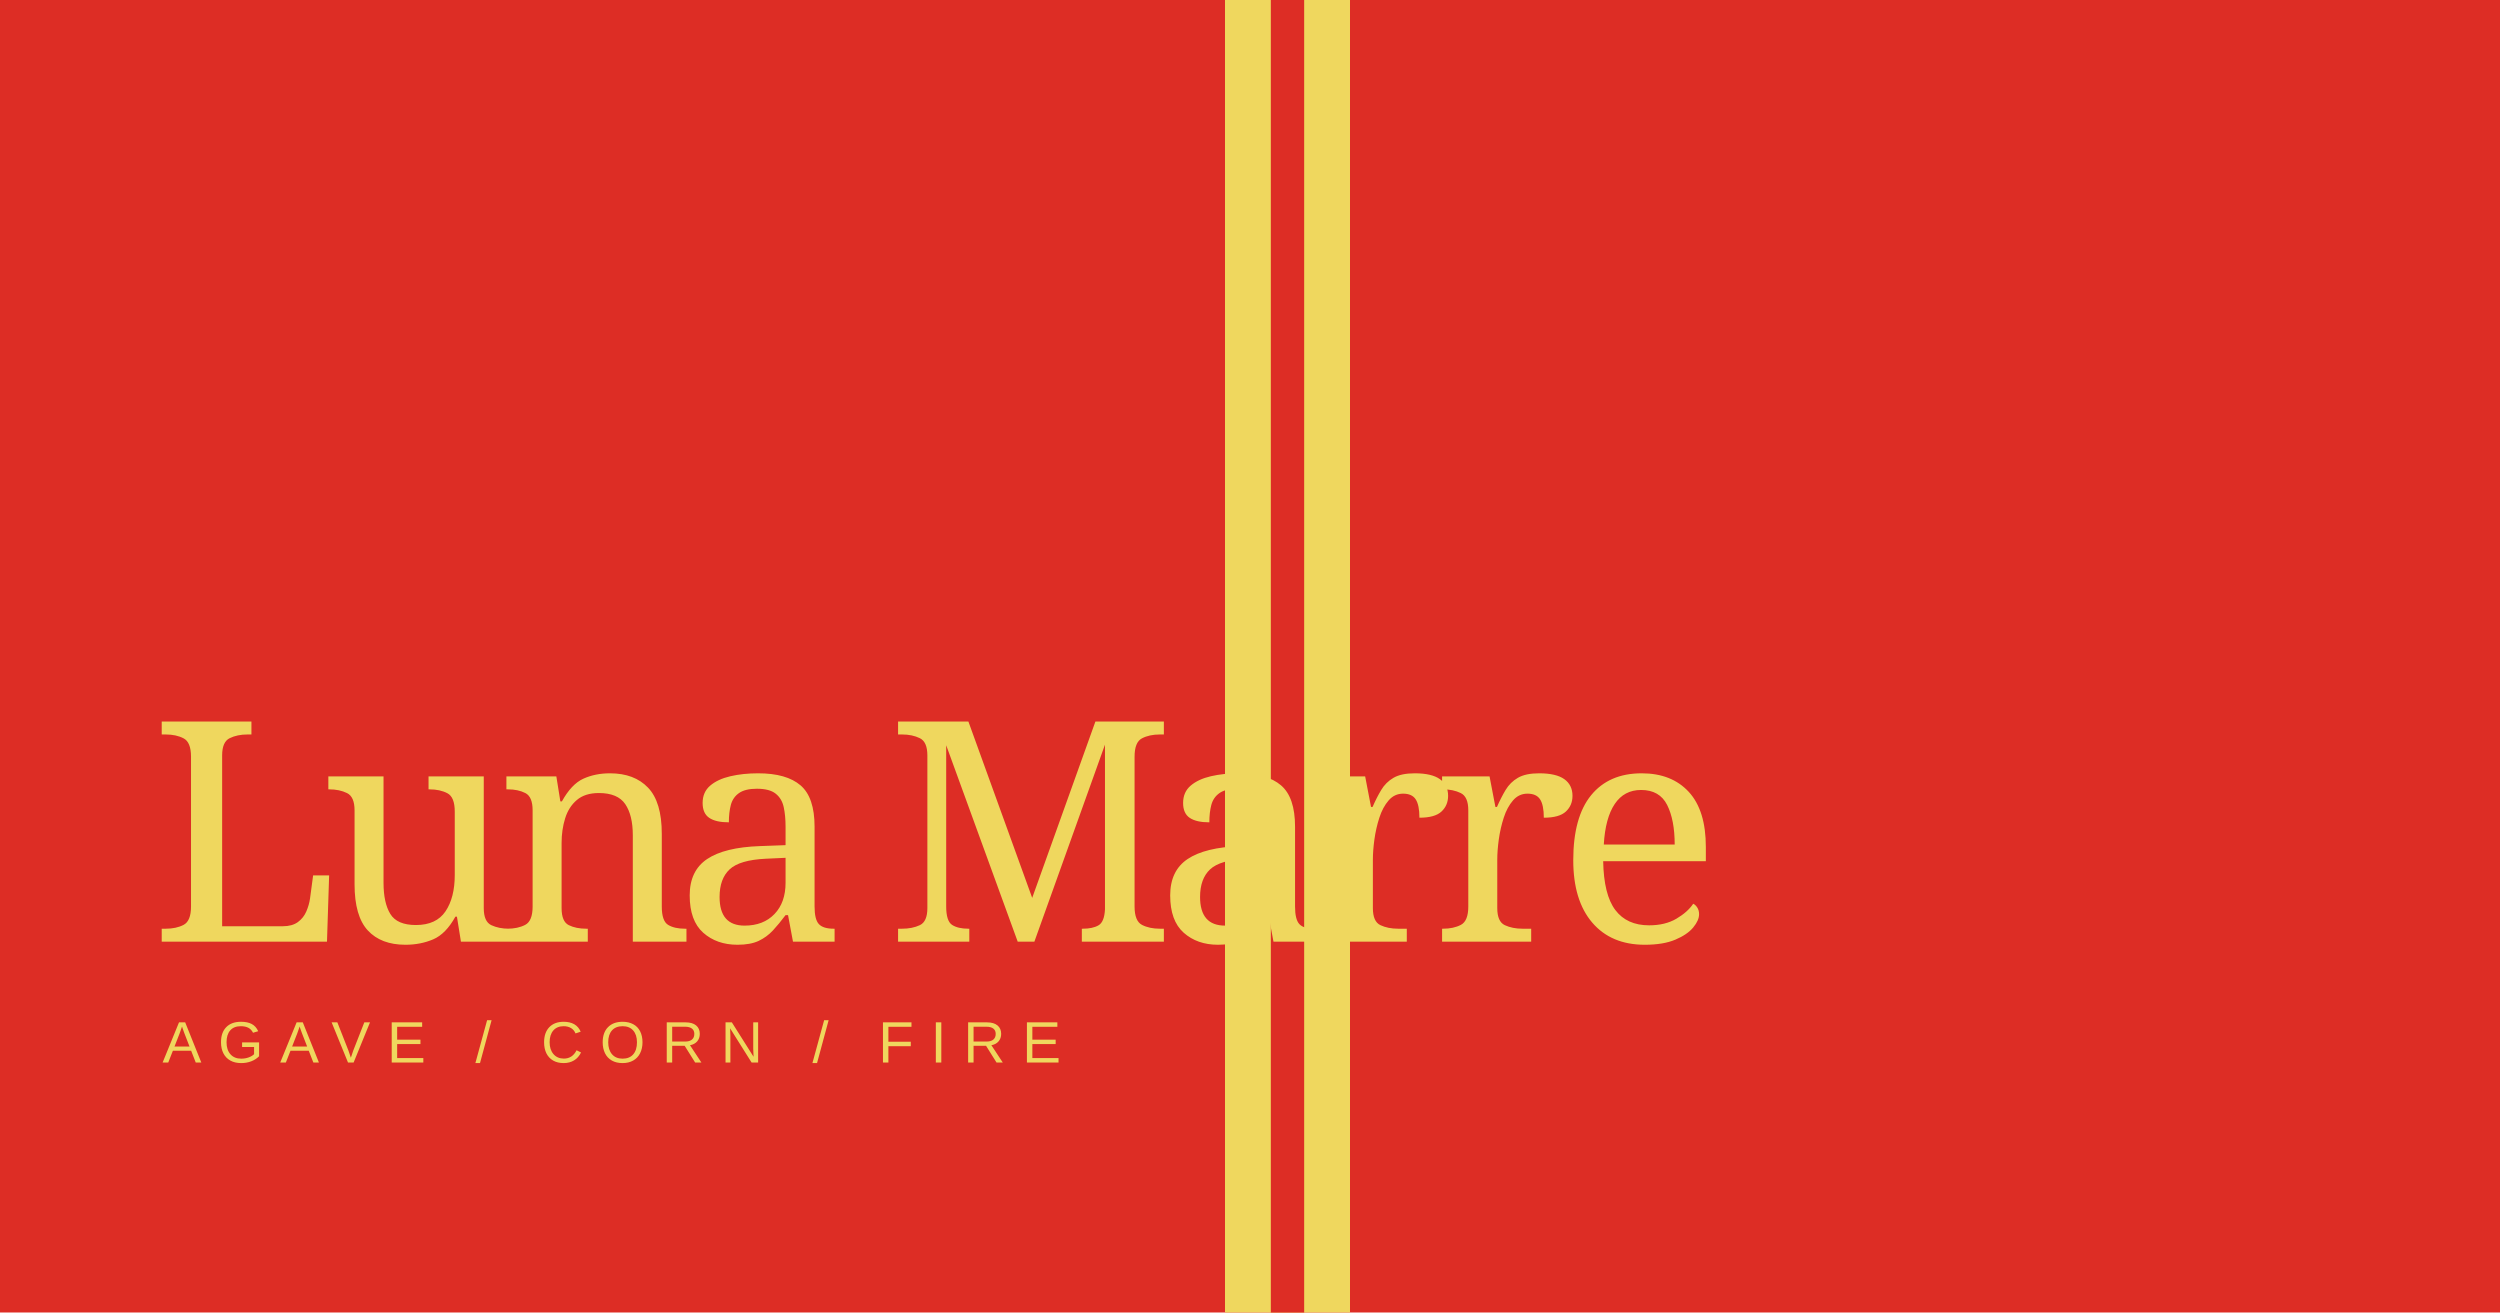
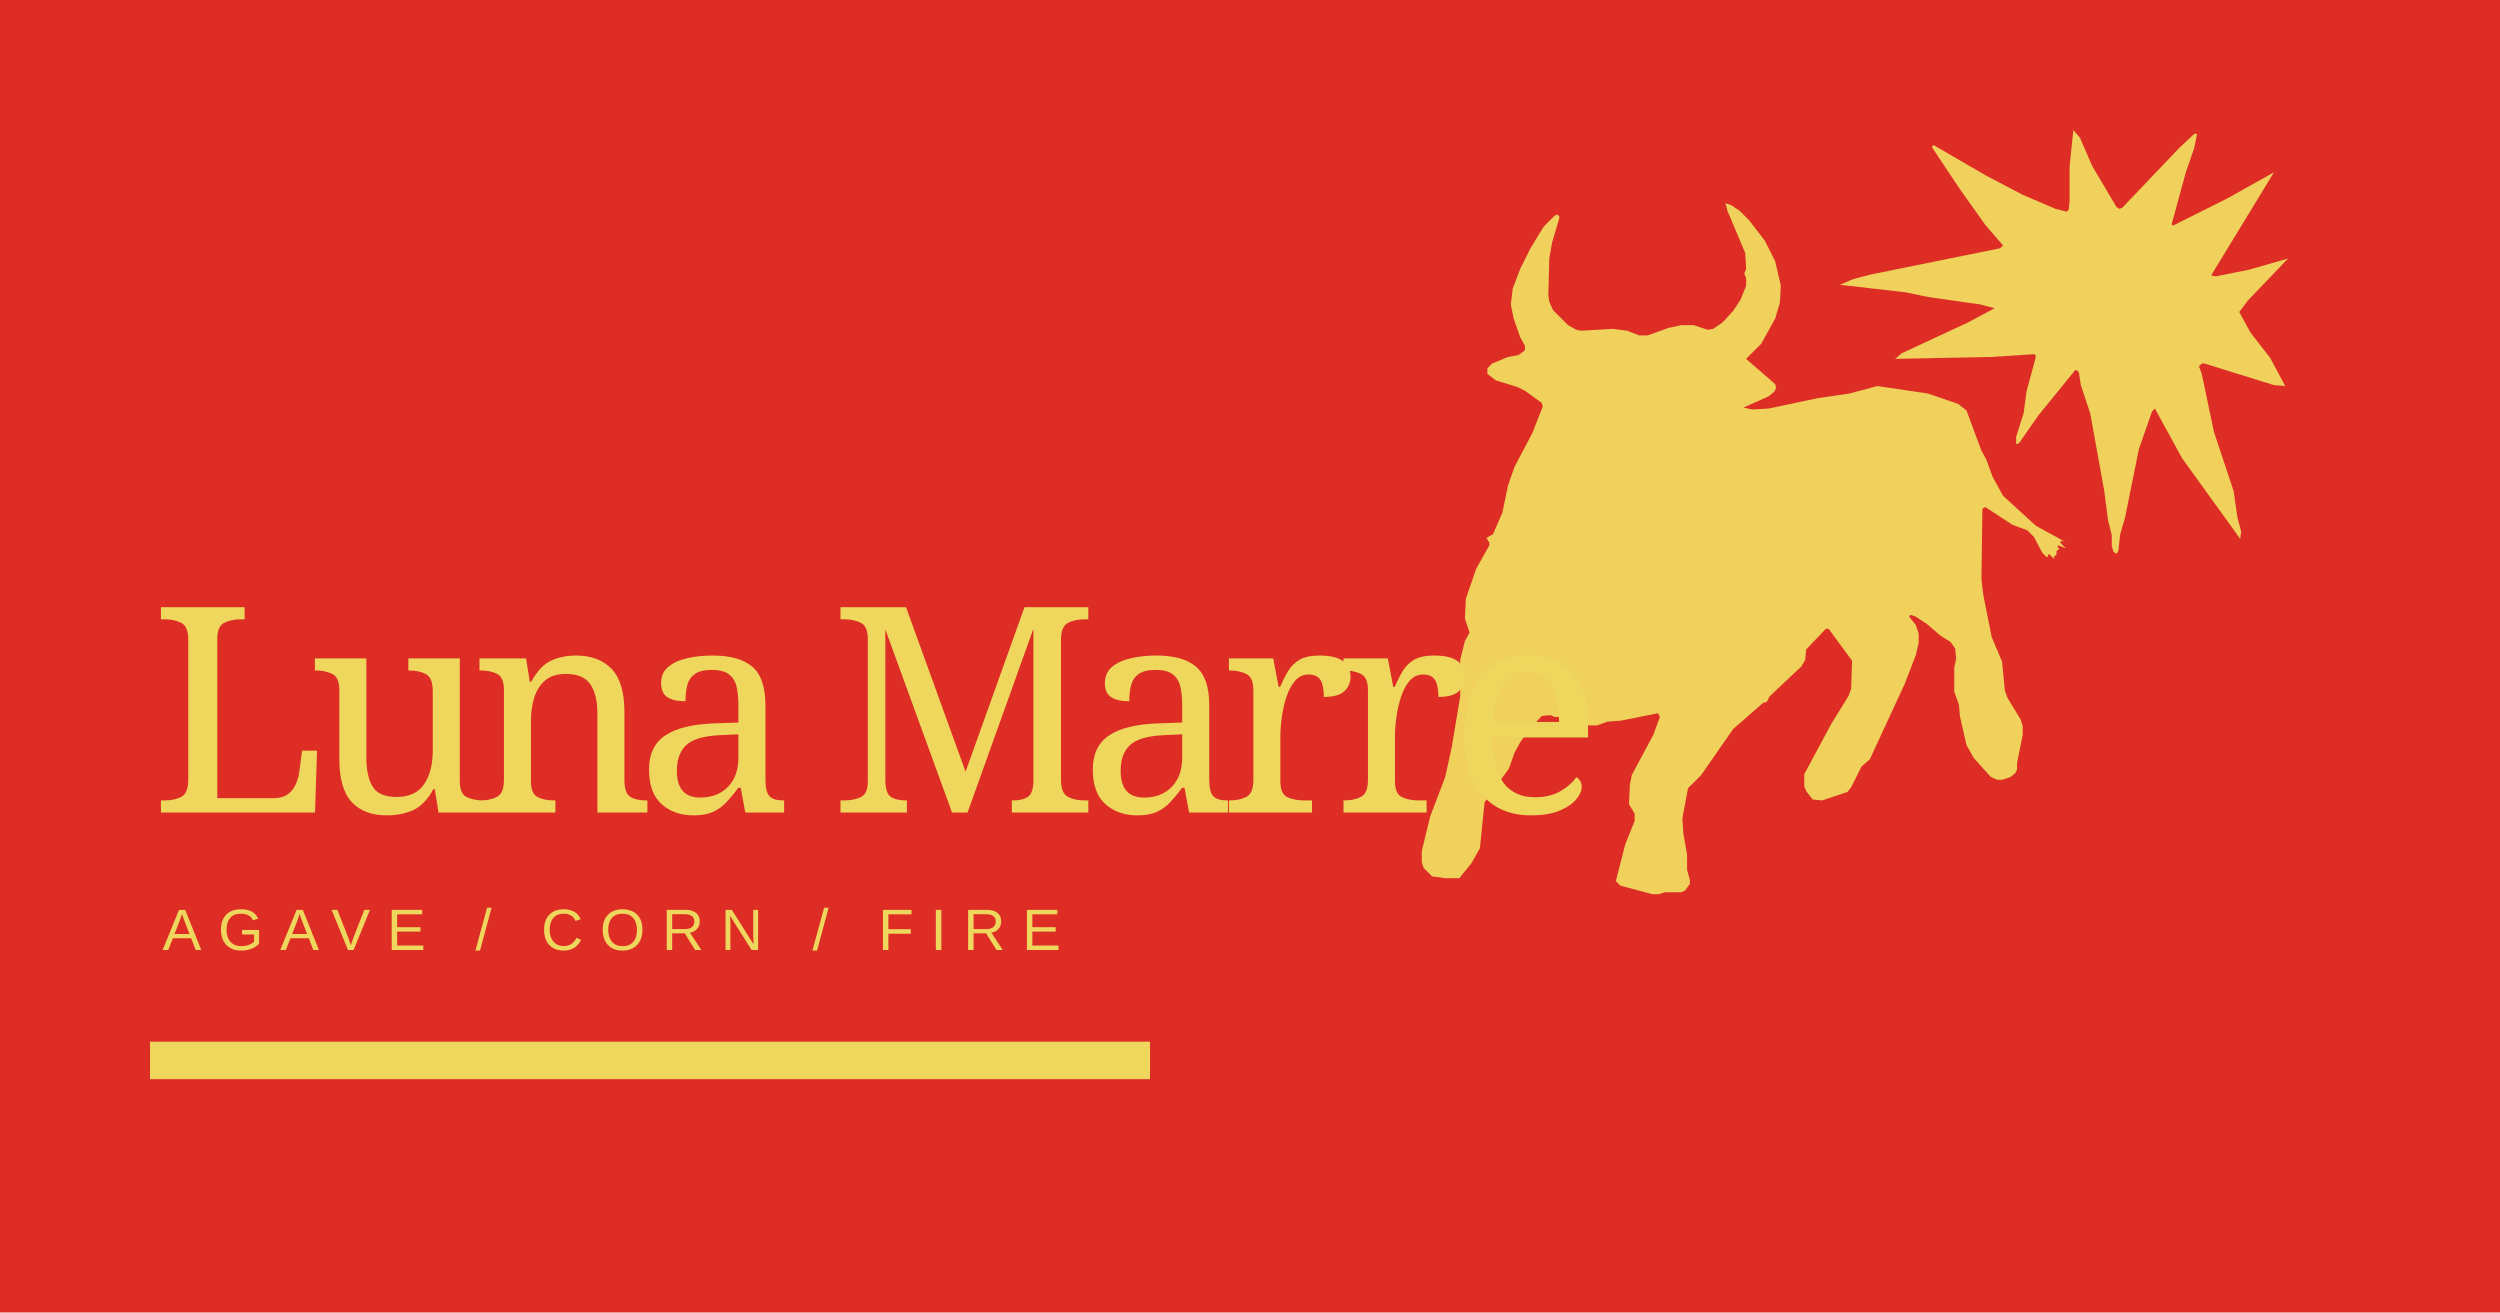
<svg xmlns="http://www.w3.org/2000/svg" viewBox="0 0 1200 630">
  <rect width="1200" height="630" fill="#dd2d25" />
-   <rect x="588" width="60" height="630" fill="#efd75e" />
-   <rect x="610" width="16" height="630" fill="#dd2d25" />
-   <text x="72" y="452" font-family="Georgia, serif" font-size="148" fill="#efd75e" letter-spacing="-10">Luna Marre</text>
-   <text x="78" y="510" font-family="Arial, sans-serif" font-size="28" fill="#efd75e" letter-spacing="8">AGAVE / CORN / FIRE</text>
+   <g transform="translate(682 62) scale(0.45)" opacity="0.96">
+     <path fill="#efd75e" d="M331 81 L325 79 L327 87 L346 132 L347 149 L345 154 L347 159 L347 167 L341 182 L333 194 L322 206 L312 213 L306 214 L291 209 L278 209 L264 212 L242 220 L233 220 L220 215 L205 213 L171 215 L166 214 L157 209 L141 193 L137 184 L136 177 L137 138 L140 121 L148 94 L146 91 L143 92 L131 104 L117 127 L106 149 L98 170 L96 187 L99 202 L106 222 L111 231 L111 236 L104 241 L93 243 L76 250 L71 255 L71 261 L80 268 L103 275 L111 279 L129 292 L130 296 L119 324 L100 360 L93 380 L87 409 L77 432 L70 436 L73 441 L73 444 L59 469 L48 501 L47 522 L52 537 L47 546 L42 566 L42 605 L33 659 L26 691 L10 733 L1 770 L1 782 L3 788 L12 797 L26 799 L41 799 L54 783 L63 767 L68 718 L94 682 L100 665 L106 654 L116 640 L129 626 L138 625 L143 627 L161 627 L173 634 L179 636 L188 636 L199 632 L213 631 L253 623 L255 627 L248 646 L225 689 L223 699 L222 720 L228 730 L228 738 L218 763 L208 802 L213 807 L247 816 L254 816 L260 814 L278 814 L282 812 L287 805 L287 801 L284 790 L284 774 L280 751 L279 735 L285 703 L299 689 L333 640 L365 612 L369 611 L372 605 L406 573 L410 566 L411 555 L432 533 L435 533 L460 567 L459 597 L456 605 L438 634 L409 688 L409 701 L411 706 L418 715 L428 716 L455 707 L459 702 L470 680 L479 672 L516 592 L528 561 L531 548 L531 538 L528 529 L521 520 L522 518 L528 520 L540 528 L554 540 L565 547 L570 554 L571 565 L569 574 L569 600 L574 614 L575 626 L582 657 L590 671 L608 691 L615 694 L620 694 L629 691 L634 687 L636 683 L636 676 L642 646 L642 637 L640 630 L626 607 L623 599 L620 568 L609 542 L600 497 L598 480 L599 405 L602 403 L631 422 L647 428 L654 435 L663 452 L668 457 L670 453 L675 458 L676 457 L675 456 L678 454 L678 450 L681 448 L679 445 L680 444 L688 447 L682 441 L683 439 L687 440 L656 423 L621 391 L610 371 L603 352 L598 343 L582 300 L573 293 L541 282 L487 274 L457 282 L423 287 L371 298 L354 299 L344 297 L371 285 L377 280 L379 276 L378 272 L347 245 L363 229 L378 202 L383 185 L384 167 L378 141 L367 119 L350 97 L340 87 Z M547 17 L545 19 L575 64 L602 102 L621 124 L618 127 L480 155 L461 160 L447 166 L517 174 L541 179 L597 187 L612 191 L584 206 L513 239 L506 245 L608 243 L655 240 L656 243 L646 280 L643 303 L635 328 L635 336 L638 335 L659 305 L698 257 L700 257 L702 260 L704 273 L714 303 L729 386 L733 417 L737 433 L737 445 L739 451 L742 453 L744 450 L746 432 L751 415 L766 341 L780 301 L783 298 L812 351 L874 437 L875 429 L871 414 L867 386 L846 323 L833 261 L830 253 L833 250 L836 250 L910 273 L922 274 L906 244 L885 217 L873 195 L882 183 L925 138 L883 150 L848 157 L843 156 L910 46 L860 74 L802 103 L801 101 L816 46 L825 20 L828 5 L825 5 L809 20 L748 84 L745 85 L742 83 L716 39 L703 9 L696 1 L692 40 L692 77 L691 86 L689 88 L677 85 L642 70 L602 49 Z" />
+   </g>
+   <text x="72" y="390" font-family="Georgia, serif" font-size="138" fill="#efd75e" letter-spacing="-10">Luna Marre</text>
+   <text x="78" y="456" font-family="Arial, sans-serif" font-size="28" fill="#efd75e" letter-spacing="8">AGAVE / CORN / FIRE</text>
+   <rect x="72" y="500" width="480" height="18" fill="#efd75e" />
</svg>
